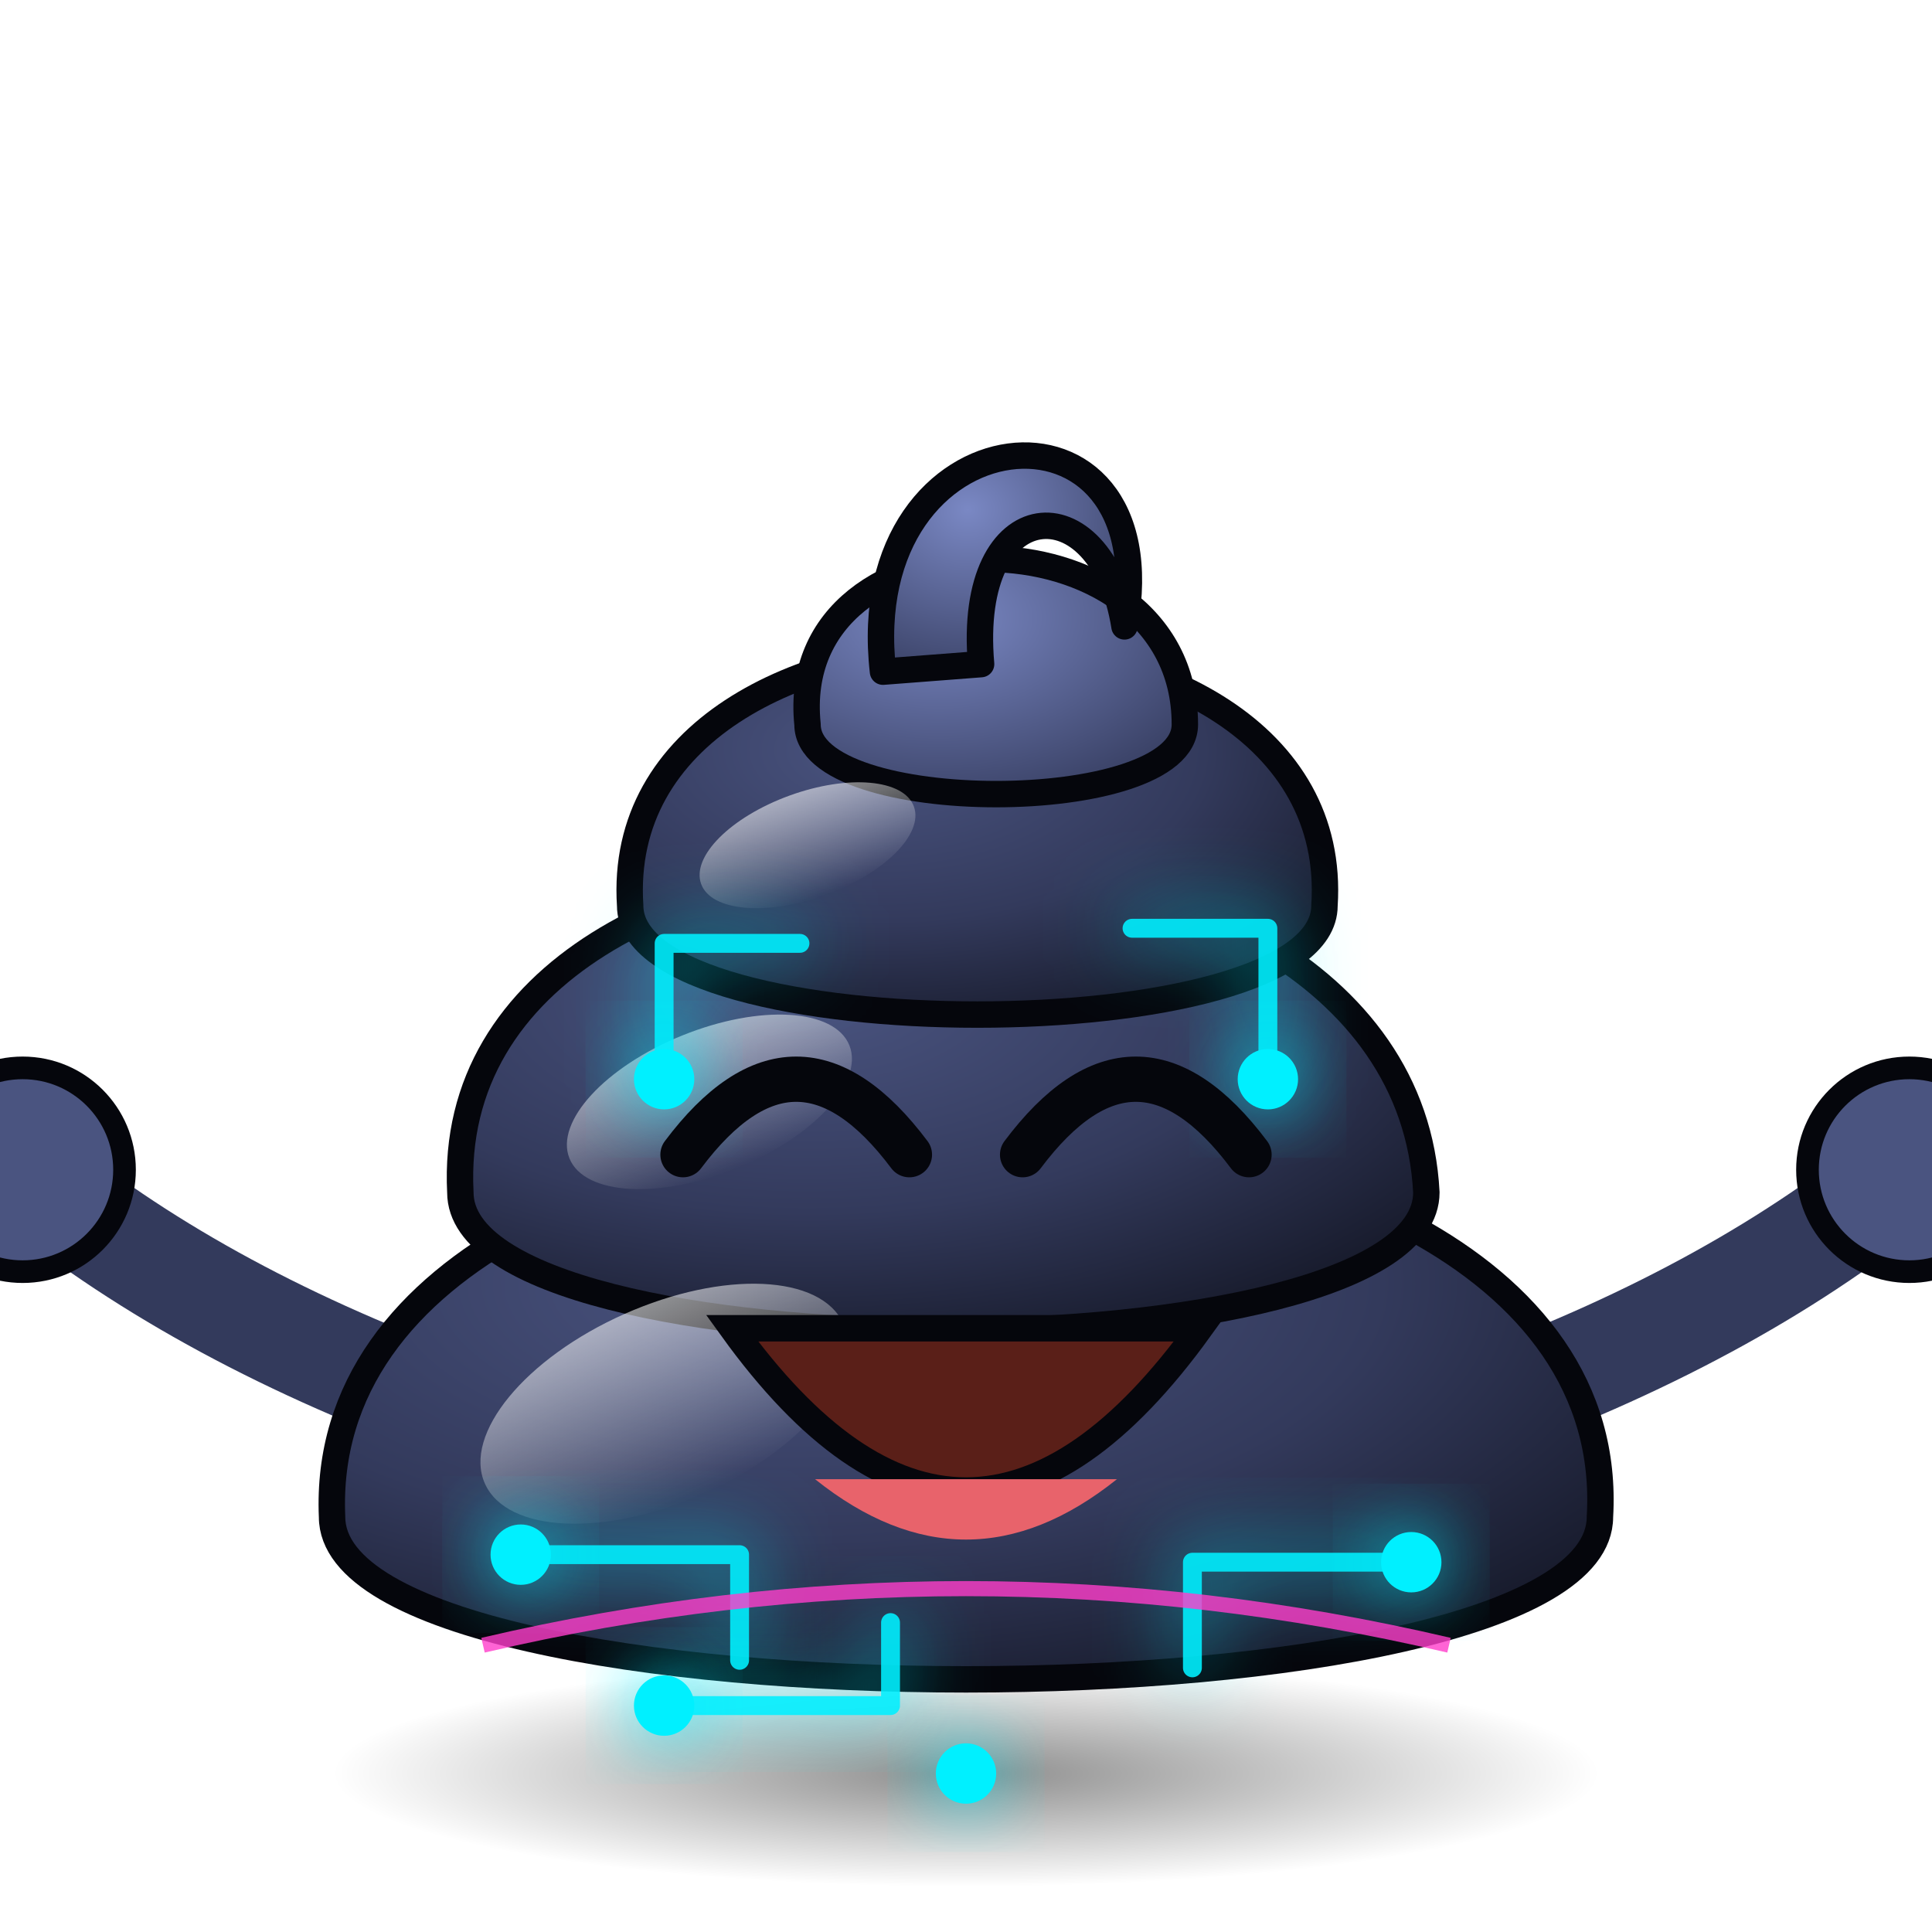
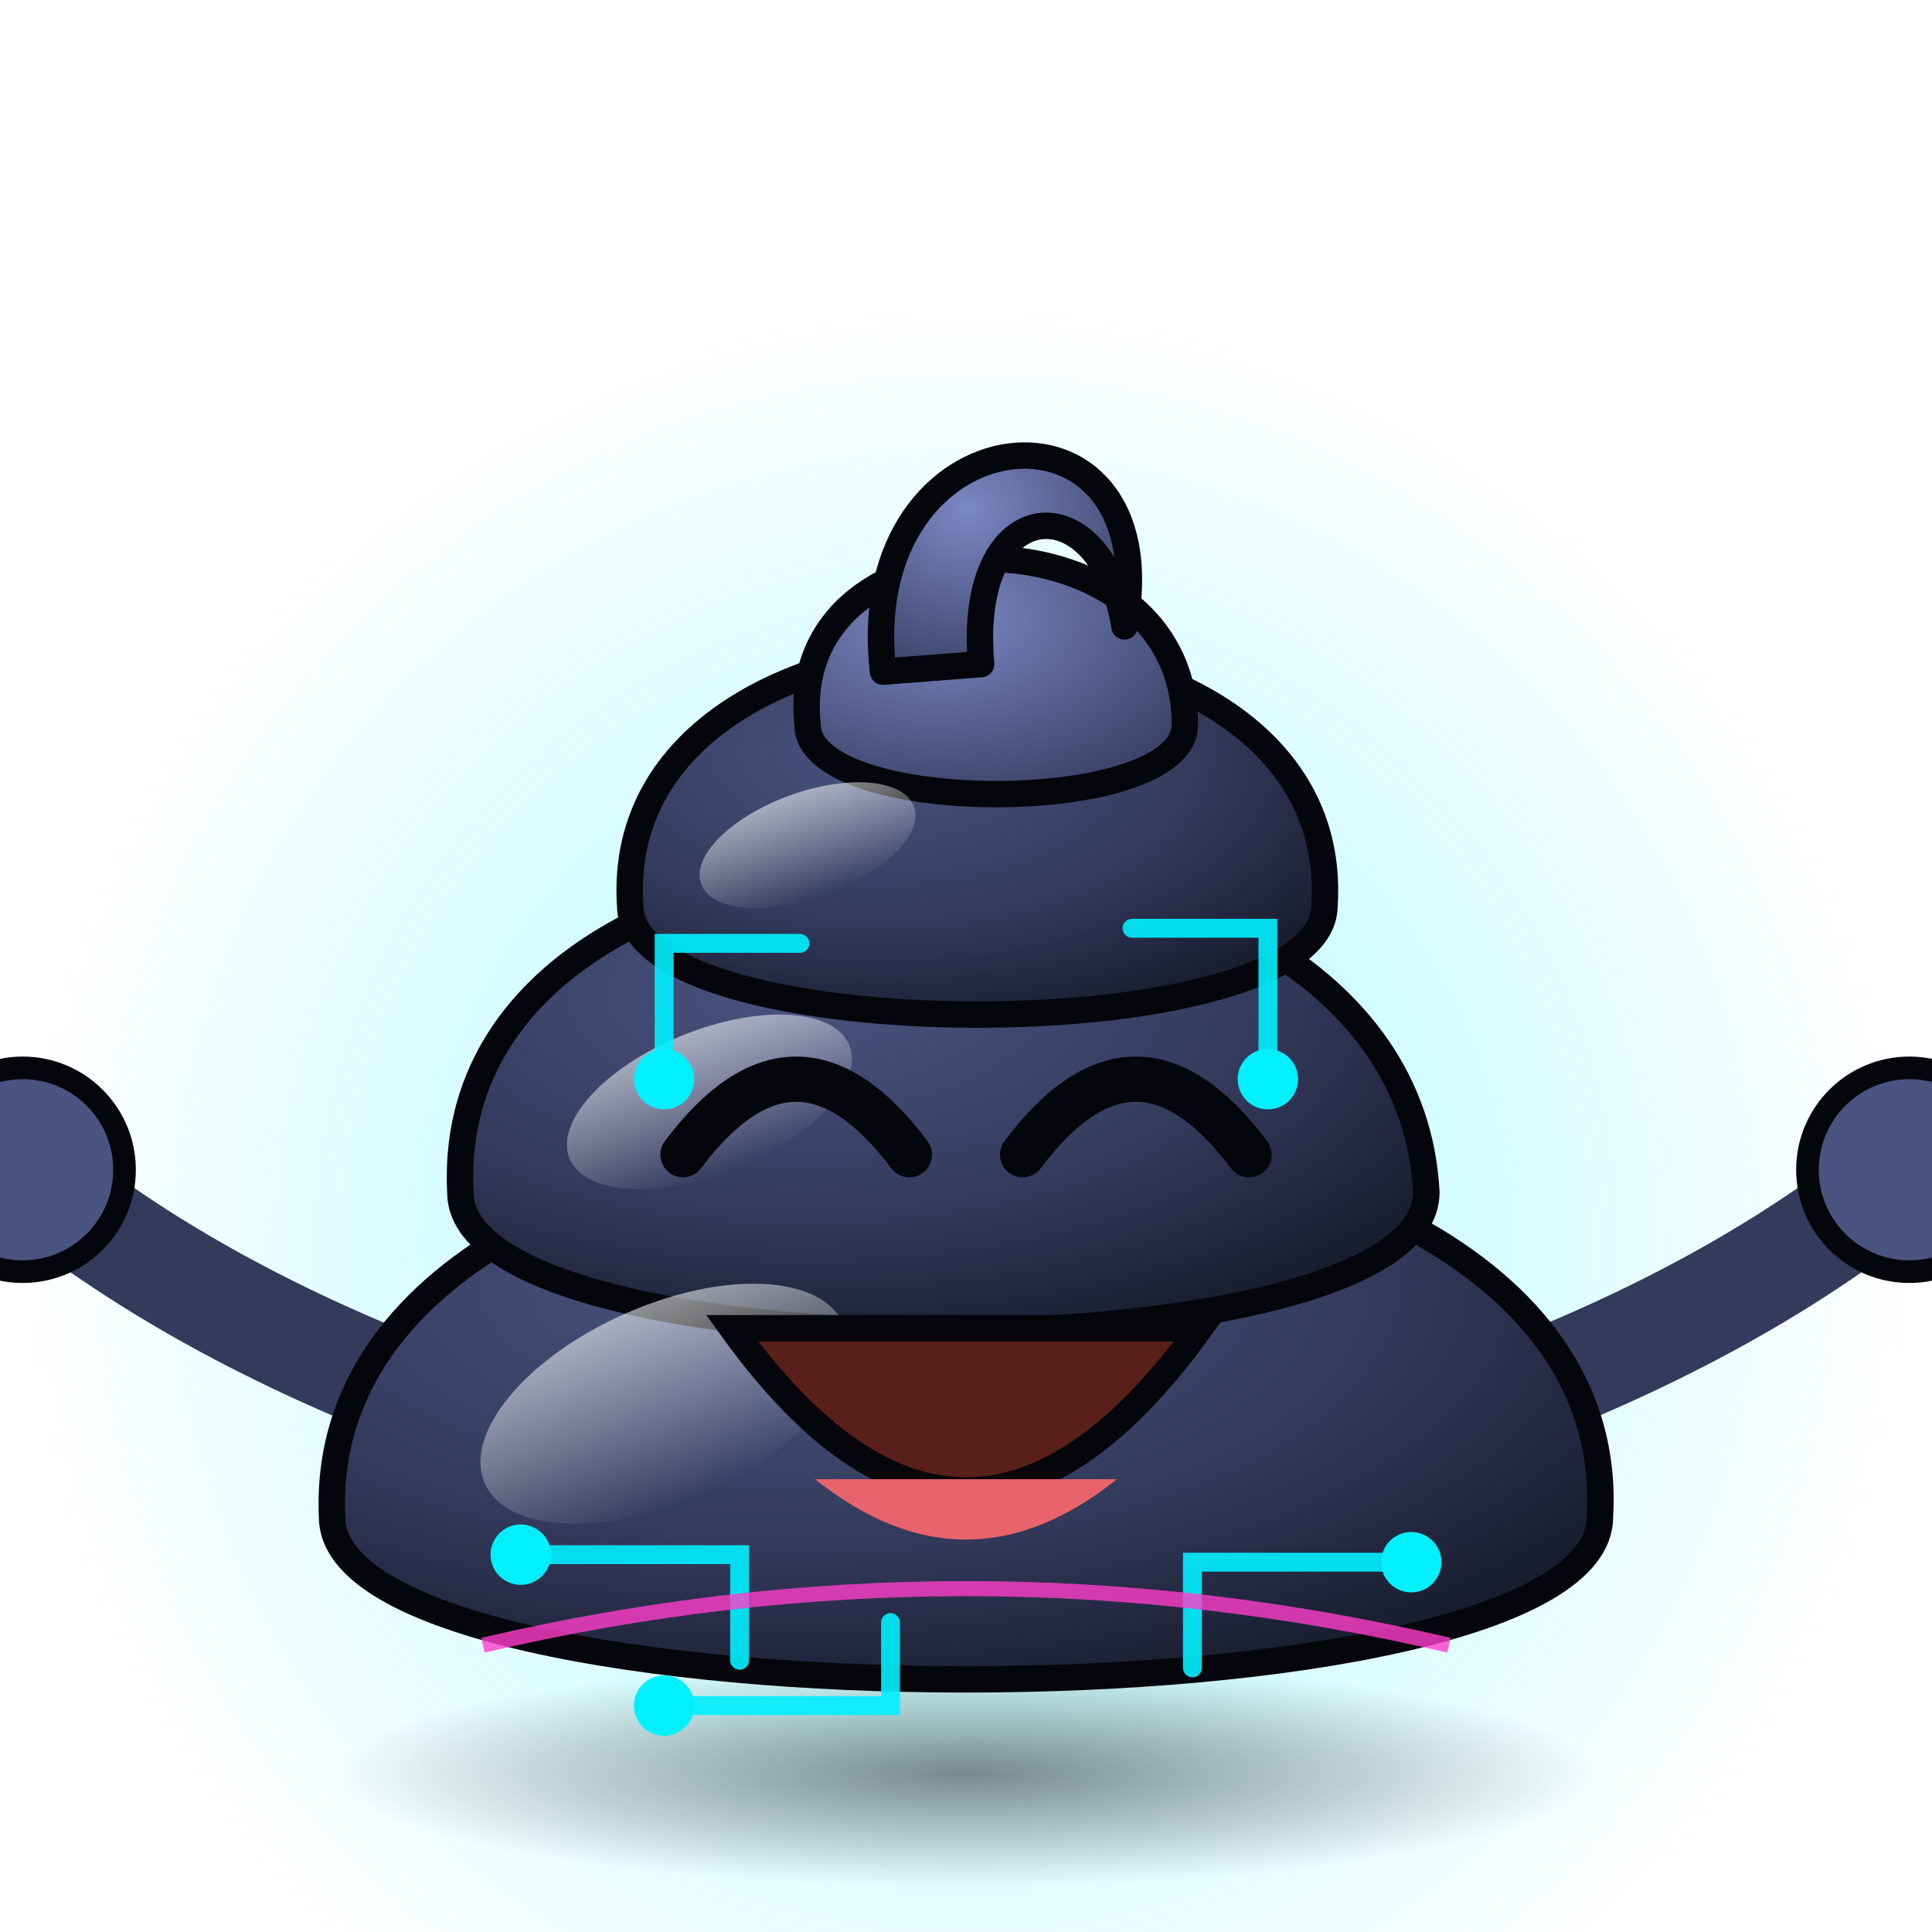
<svg xmlns="http://www.w3.org/2000/svg" width="512" height="512" viewBox="0 0 512 512">
-   <defs>
-     <radialGradient id="body_cyber" cx="0.36" cy="0.28" r="0.85">
-       <stop offset="0" stop-color="#4A5480" stop-opacity="1" />
-       <stop offset="0.55" stop-color="#333A5C" stop-opacity="1" />
-       <stop offset="1" stop-color="#141726" stop-opacity="1" />
-     </radialGradient>
-     <radialGradient id="tip_cyber" cx="0.35" cy="0.25" r="0.9">
-       <stop offset="0" stop-color="#7A88C4" stop-opacity="1" />
-       <stop offset="1" stop-color="#333A5C" stop-opacity="1" />
-     </radialGradient>
-     <radialGradient id="shadow" cx="0.5" cy="0.5" r="0.5">
-       <stop offset="0" stop-color="#000" stop-opacity="0.45" />
-       <stop offset="1" stop-color="#000" stop-opacity="0" />
-     </radialGradient>
-     <linearGradient id="gloss_cyber" x1="0" y1="0" x2="0" y2="1">
-       <stop offset="0" stop-color="#FFFFFF" stop-opacity="0.55" />
-       <stop offset="1" stop-color="#FFFFFF" stop-opacity="0" />
-     </linearGradient>
-     <filter id="soft" x="-60%" y="-60%" width="220%" height="220%">
-       <feGaussianBlur stdDeviation="8" />
-     </filter>
-     <filter id="soft2" x="-60%" y="-60%" width="220%" height="220%">
-       <feGaussianBlur stdDeviation="18" />
-     </filter>
-     <filter id="glow_a" x="-80%" y="-80%" width="260%" height="260%">
-       <feDropShadow dx="0" dy="0" stdDeviation="10" flood-color="#00F0FF" flood-opacity="0.95" />
-     </filter>
-   </defs>
-   <g id="poop_character" data-anchor="256,402" data-skin="cyber" data-expression="happy">
-     <g id="shadow" data-anchor="256,470">
-       <ellipse cx="256" cy="470" rx="168" ry="30" fill="url(#shadow)" />
+   <g id="skin_cyber" data-anchor="256,402" data-skin="cyber" data-name="Cyber Poop" data-expression="happy">
+     <g id="bg_0">
+       <defs>
+         <radialGradient id="gb9380">
+           <stop offset="0" stop-color="#00F0FF" stop-opacity="0.35" />
+           <stop offset="1" stop-color="#00F0FF" stop-opacity="0" />
+         </radialGradient>
+       </defs>
+       <circle cx="256" cy="330" r="250" fill="url(#gb9380)" />
    </g>
-     <g id="arm_left" data-anchor="118,372">
-       <path d="M118,372 Q50.8,347.2 6,310" fill="none" stroke="#333A5C" stroke-width="28" stroke-linecap="round" />
-       <path d="M118,372 Q50.8,347.2 6,310" fill="none" stroke="#05060C" stroke-width="34" stroke-linecap="round" opacity="0.001" />
-       <circle cx="6" cy="310" r="27" fill="#4A5480" stroke="#05060C" stroke-width="6" />
-     </g>
-     <g id="arm_right" data-anchor="394,372">
-       <path d="M394,372 Q461.2,347.2 506,310" fill="none" stroke="#333A5C" stroke-width="28" stroke-linecap="round" />
-       <path d="M394,372 Q461.2,347.2 506,310" fill="none" stroke="#05060C" stroke-width="34" stroke-linecap="round" opacity="0.001" />
-       <circle cx="506" cy="310" r="27" fill="#4A5480" stroke="#05060C" stroke-width="6" />
-     </g>
-     <g id="body" data-anchor="256,402">
-       <path d="M88.0,402.0 C82.0,265.5 432.0,265.5 424.0,402.0 C424.0,459.4 88.0,459.4 88.0,402.0 Z" fill="url(#body_cyber)" stroke="#05060C" stroke-width="7" stroke-linejoin="round" />
-       <path d="M122.0,316.0 C116.0,199.0 372.0,199.0 378.0,316.0 C378.0,365.2 122.0,365.2 122.0,316.0 Z" fill="url(#body_cyber)" stroke="#05060C" stroke-width="7" stroke-linejoin="round" />
-       <path d="M167.0,240.0 C161.0,148.4 357.0,148.4 351.0,240.0 C351.0,278.5 167.0,278.5 167.0,240.0 Z" fill="url(#body_cyber)" stroke="#05060C" stroke-width="7" stroke-linejoin="round" />
-     </g>
-     <g id="top_swirl" data-anchor="264,192">
-       <path d="M214.0,192.0 C208.0,133.5 314.0,133.5 314.0,192.0 C314.0,216.6 214.0,216.6 214.0,192.0 Z" fill="url(#tip_cyber)" stroke="#05060C" stroke-width="7" stroke-linejoin="round" />
-       <path d="M234,178 C226,108 310,100 298,166 C292,128 256,130 260,176 Z" fill="url(#tip_cyber)" stroke="#05060C" stroke-width="7" stroke-linejoin="round" />
-     </g>
-     <g id="highlight" data-anchor="256,300">
-       <ellipse cx="176" cy="372" rx="52" ry="26" fill="url(#gloss_cyber)" transform="rotate(-24 176 372)" />
-       <ellipse cx="188" cy="292" rx="40" ry="19" fill="url(#gloss_cyber)" transform="rotate(-22 188 292)" />
-       <ellipse cx="214" cy="224" rx="30" ry="14" fill="url(#gloss_cyber)" transform="rotate(-20 214 224)" />
-     </g>
-     <g id="skin_cyber">
-       <path d="M138,412 H196 V440" fill="none" stroke="#00F0FF" stroke-width="5" stroke-linecap="round" stroke-linejoin="round" opacity="0.9" filter="url(#glow_a)" />
-       <path d="M374,414 H316 V442" fill="none" stroke="#00F0FF" stroke-width="5" stroke-linecap="round" stroke-linejoin="round" opacity="0.9" filter="url(#glow_a)" />
-       <path d="M176,452 H236 V430" fill="none" stroke="#00F0FF" stroke-width="5" stroke-linecap="round" stroke-linejoin="round" opacity="0.9" filter="url(#glow_a)" />
-       <path d="M336,286 V246 H300" fill="none" stroke="#00F0FF" stroke-width="5" stroke-linecap="round" stroke-linejoin="round" opacity="0.9" filter="url(#glow_a)" />
-       <path d="M176,286 V250 H212" fill="none" stroke="#00F0FF" stroke-width="5" stroke-linecap="round" stroke-linejoin="round" opacity="0.9" filter="url(#glow_a)" />
-       <path d="M256,470 V444" fill="none" stroke="#00F0FF" stroke-width="5" stroke-linecap="round" stroke-linejoin="round" opacity="0.9" filter="url(#glow_a)" />
-       <circle cx="138" cy="412" r="8" fill="#00F0FF" filter="url(#glow_a)" />
-       <circle cx="374" cy="414" r="8" fill="#00F0FF" filter="url(#glow_a)" />
-       <circle cx="176" cy="452" r="8" fill="#00F0FF" filter="url(#glow_a)" />
-       <circle cx="336" cy="286" r="8" fill="#00F0FF" filter="url(#glow_a)" />
-       <circle cx="176" cy="286" r="8" fill="#00F0FF" filter="url(#glow_a)" />
-       <circle cx="256" cy="470" r="8" fill="#00F0FF" filter="url(#glow_a)" />
+     <svg x="0" y="0" width="512" height="512" viewBox="0 0 512 512">
+       <defs>
+         <radialGradient id="body_sk_cyber" cx="0.36" cy="0.28" r="0.85">
+           <stop offset="0" stop-color="#4A5480" stop-opacity="1" />
+           <stop offset="0.55" stop-color="#333A5C" stop-opacity="1" />
+           <stop offset="1" stop-color="#141726" stop-opacity="1" />
+         </radialGradient>
+         <radialGradient id="tip_sk_cyber" cx="0.35" cy="0.25" r="0.9">
+           <stop offset="0" stop-color="#7A88C4" stop-opacity="1" />
+           <stop offset="1" stop-color="#333A5C" stop-opacity="1" />
+         </radialGradient>
+         <radialGradient id="shadow" cx="0.5" cy="0.5" r="0.5">
+           <stop offset="0" stop-color="#000" stop-opacity="0.45" />
+           <stop offset="1" stop-color="#000" stop-opacity="0" />
+         </radialGradient>
+         <linearGradient id="gloss_sk_cyber" x1="0" y1="0" x2="0" y2="1">
+           <stop offset="0" stop-color="#FFFFFF" stop-opacity="0.55" />
+           <stop offset="1" stop-color="#FFFFFF" stop-opacity="0" />
+         </linearGradient>
+         <filter id="soft" x="-60%" y="-60%" width="220%" height="220%">
+           <feGaussianBlur stdDeviation="8" />
+         </filter>
+         <filter id="soft2" x="-60%" y="-60%" width="220%" height="220%">
+           <feGaussianBlur stdDeviation="18" />
+         </filter>
+         <filter id="glow_a" x="-80%" y="-80%" width="260%" height="260%">
+           <feDropShadow dx="0" dy="0" stdDeviation="10" flood-color="#00F0FF" flood-opacity="0.95" />
+         </filter>
+       </defs>
+       <g id="poop_character" data-anchor="256,402" data-skin="sk_cyber" data-expression="happy">
+         <g id="shadow" data-anchor="256,470">
+           <ellipse cx="256" cy="470" rx="168" ry="30" fill="url(#shadow)" />
+         </g>
+         <g id="arm_left" data-anchor="118,372">
+           <path d="M118,372 Q50.8,347.2 6,310" fill="none" stroke="#333A5C" stroke-width="28" stroke-linecap="round" />
+           <path d="M118,372 Q50.8,347.2 6,310" fill="none" stroke="#05060C" stroke-width="34" stroke-linecap="round" opacity="0.001" />
+           <circle cx="6" cy="310" r="27" fill="#4A5480" stroke="#05060C" stroke-width="6" />
+         </g>
+         <g id="arm_right" data-anchor="394,372">
+           <path d="M394,372 Q461.2,347.2 506,310" fill="none" stroke="#333A5C" stroke-width="28" stroke-linecap="round" />
+           <path d="M394,372 Q461.2,347.2 506,310" fill="none" stroke="#05060C" stroke-width="34" stroke-linecap="round" opacity="0.001" />
+           <circle cx="506" cy="310" r="27" fill="#4A5480" stroke="#05060C" stroke-width="6" />
+         </g>
+         <g id="body" data-anchor="256,402">
+           <path d="M88.0,402.0 C82.0,265.5 432.0,265.5 424.0,402.0 C424.0,459.4 88.0,459.4 88.0,402.0 Z" fill="url(#body_sk_cyber)" stroke="#05060C" stroke-width="7" stroke-linejoin="round" />
+           <path d="M122.0,316.0 C116.0,199.0 372.0,199.0 378.0,316.0 C378.0,365.2 122.0,365.2 122.0,316.0 Z" fill="url(#body_sk_cyber)" stroke="#05060C" stroke-width="7" stroke-linejoin="round" />
+           <path d="M167.0,240.0 C161.0,148.4 357.0,148.4 351.0,240.0 C351.0,278.5 167.0,278.5 167.0,240.0 Z" fill="url(#body_sk_cyber)" stroke="#05060C" stroke-width="7" stroke-linejoin="round" />
+         </g>
+         <g id="top_swirl" data-anchor="264,192">
+           <path d="M214.0,192.0 C208.0,133.5 314.0,133.5 314.0,192.0 C314.0,216.6 214.0,216.6 214.0,192.0 Z" fill="url(#tip_sk_cyber)" stroke="#05060C" stroke-width="7" stroke-linejoin="round" />
+           <path d="M234,178 C226,108 310,100 298,166 C292,128 256,130 260,176 Z" fill="url(#tip_sk_cyber)" stroke="#05060C" stroke-width="7" stroke-linejoin="round" />
+         </g>
+         <g id="highlight" data-anchor="256,300">
+           <ellipse cx="176" cy="372" rx="52" ry="26" fill="url(#gloss_sk_cyber)" transform="rotate(-24 176 372)" />
+           <ellipse cx="188" cy="292" rx="40" ry="19" fill="url(#gloss_sk_cyber)" transform="rotate(-22 188 292)" />
+           <ellipse cx="214" cy="224" rx="30" ry="14" fill="url(#gloss_sk_cyber)" transform="rotate(-20 214 224)" />
+         </g>
+       </g>
+     </svg>
+     <g id="skin_layer_0">
+       <path d="M138,412 H196 V440" fill="none" stroke="#00F0FF" stroke-width="5" stroke-linecap="round" opacity="0.9" />
+       <path d="M374,414 H316 V442" fill="none" stroke="#00F0FF" stroke-width="5" stroke-linecap="round" opacity="0.9" />
+       <path d="M176,452 H236 V430" fill="none" stroke="#00F0FF" stroke-width="5" stroke-linecap="round" opacity="0.9" />
+       <path d="M336,286 V246 H300" fill="none" stroke="#00F0FF" stroke-width="5" stroke-linecap="round" opacity="0.9" />
+       <path d="M176,286 V250 H212" fill="none" stroke="#00F0FF" stroke-width="5" stroke-linecap="round" opacity="0.9" />
+       <circle cx="138" cy="412" r="8" fill="#00F0FF" />
+       <circle cx="374" cy="414" r="8" fill="#00F0FF" />
+       <circle cx="176" cy="452" r="8" fill="#00F0FF" />
+       <circle cx="336" cy="286" r="8" fill="#00F0FF" />
+       <circle cx="176" cy="286" r="8" fill="#00F0FF" />
      <path d="M128,436 Q256,406 384,436" fill="none" stroke="#FF3DCB" stroke-width="4" opacity="0.8" />
    </g>
-     <g id="eyes" data-anchor="256,296">
-       <path d="M181,306 Q211,266 241,306" fill="none" stroke="#05060C" stroke-width="12" stroke-linecap="round" />
-       <path d="M271,306 Q301,266 331,306" fill="none" stroke="#05060C" stroke-width="12" stroke-linecap="round" />
-     </g>
-     <g id="mouth" data-anchor="256,366">
-       <path d="M194,352 Q256,438 318,352 Z" fill="#5A1F18" stroke="#05060C" stroke-width="7" />
-       <path d="M216,392 Q256,424 296,392 Z" fill="#E8636B" />
+     <g id="face" data-anchor="256,296">
+       <g id="eyes" data-anchor="256,296">
+         <path d="M181,306 Q211,266 241,306" fill="none" stroke="#05060C" stroke-width="12" stroke-linecap="round" />
+         <path d="M271,306 Q301,266 331,306" fill="none" stroke="#05060C" stroke-width="12" stroke-linecap="round" />
+       </g>
+       <g id="mouth" data-anchor="256,366">
+         <path d="M194,352 Q256,438 318,352 Z" fill="#5A1F18" stroke="#05060C" stroke-width="7" />
+         <path d="M216,392 Q256,424 296,392 Z" fill="#E8636B" />
+       </g>
    </g>
  </g>
</svg>
